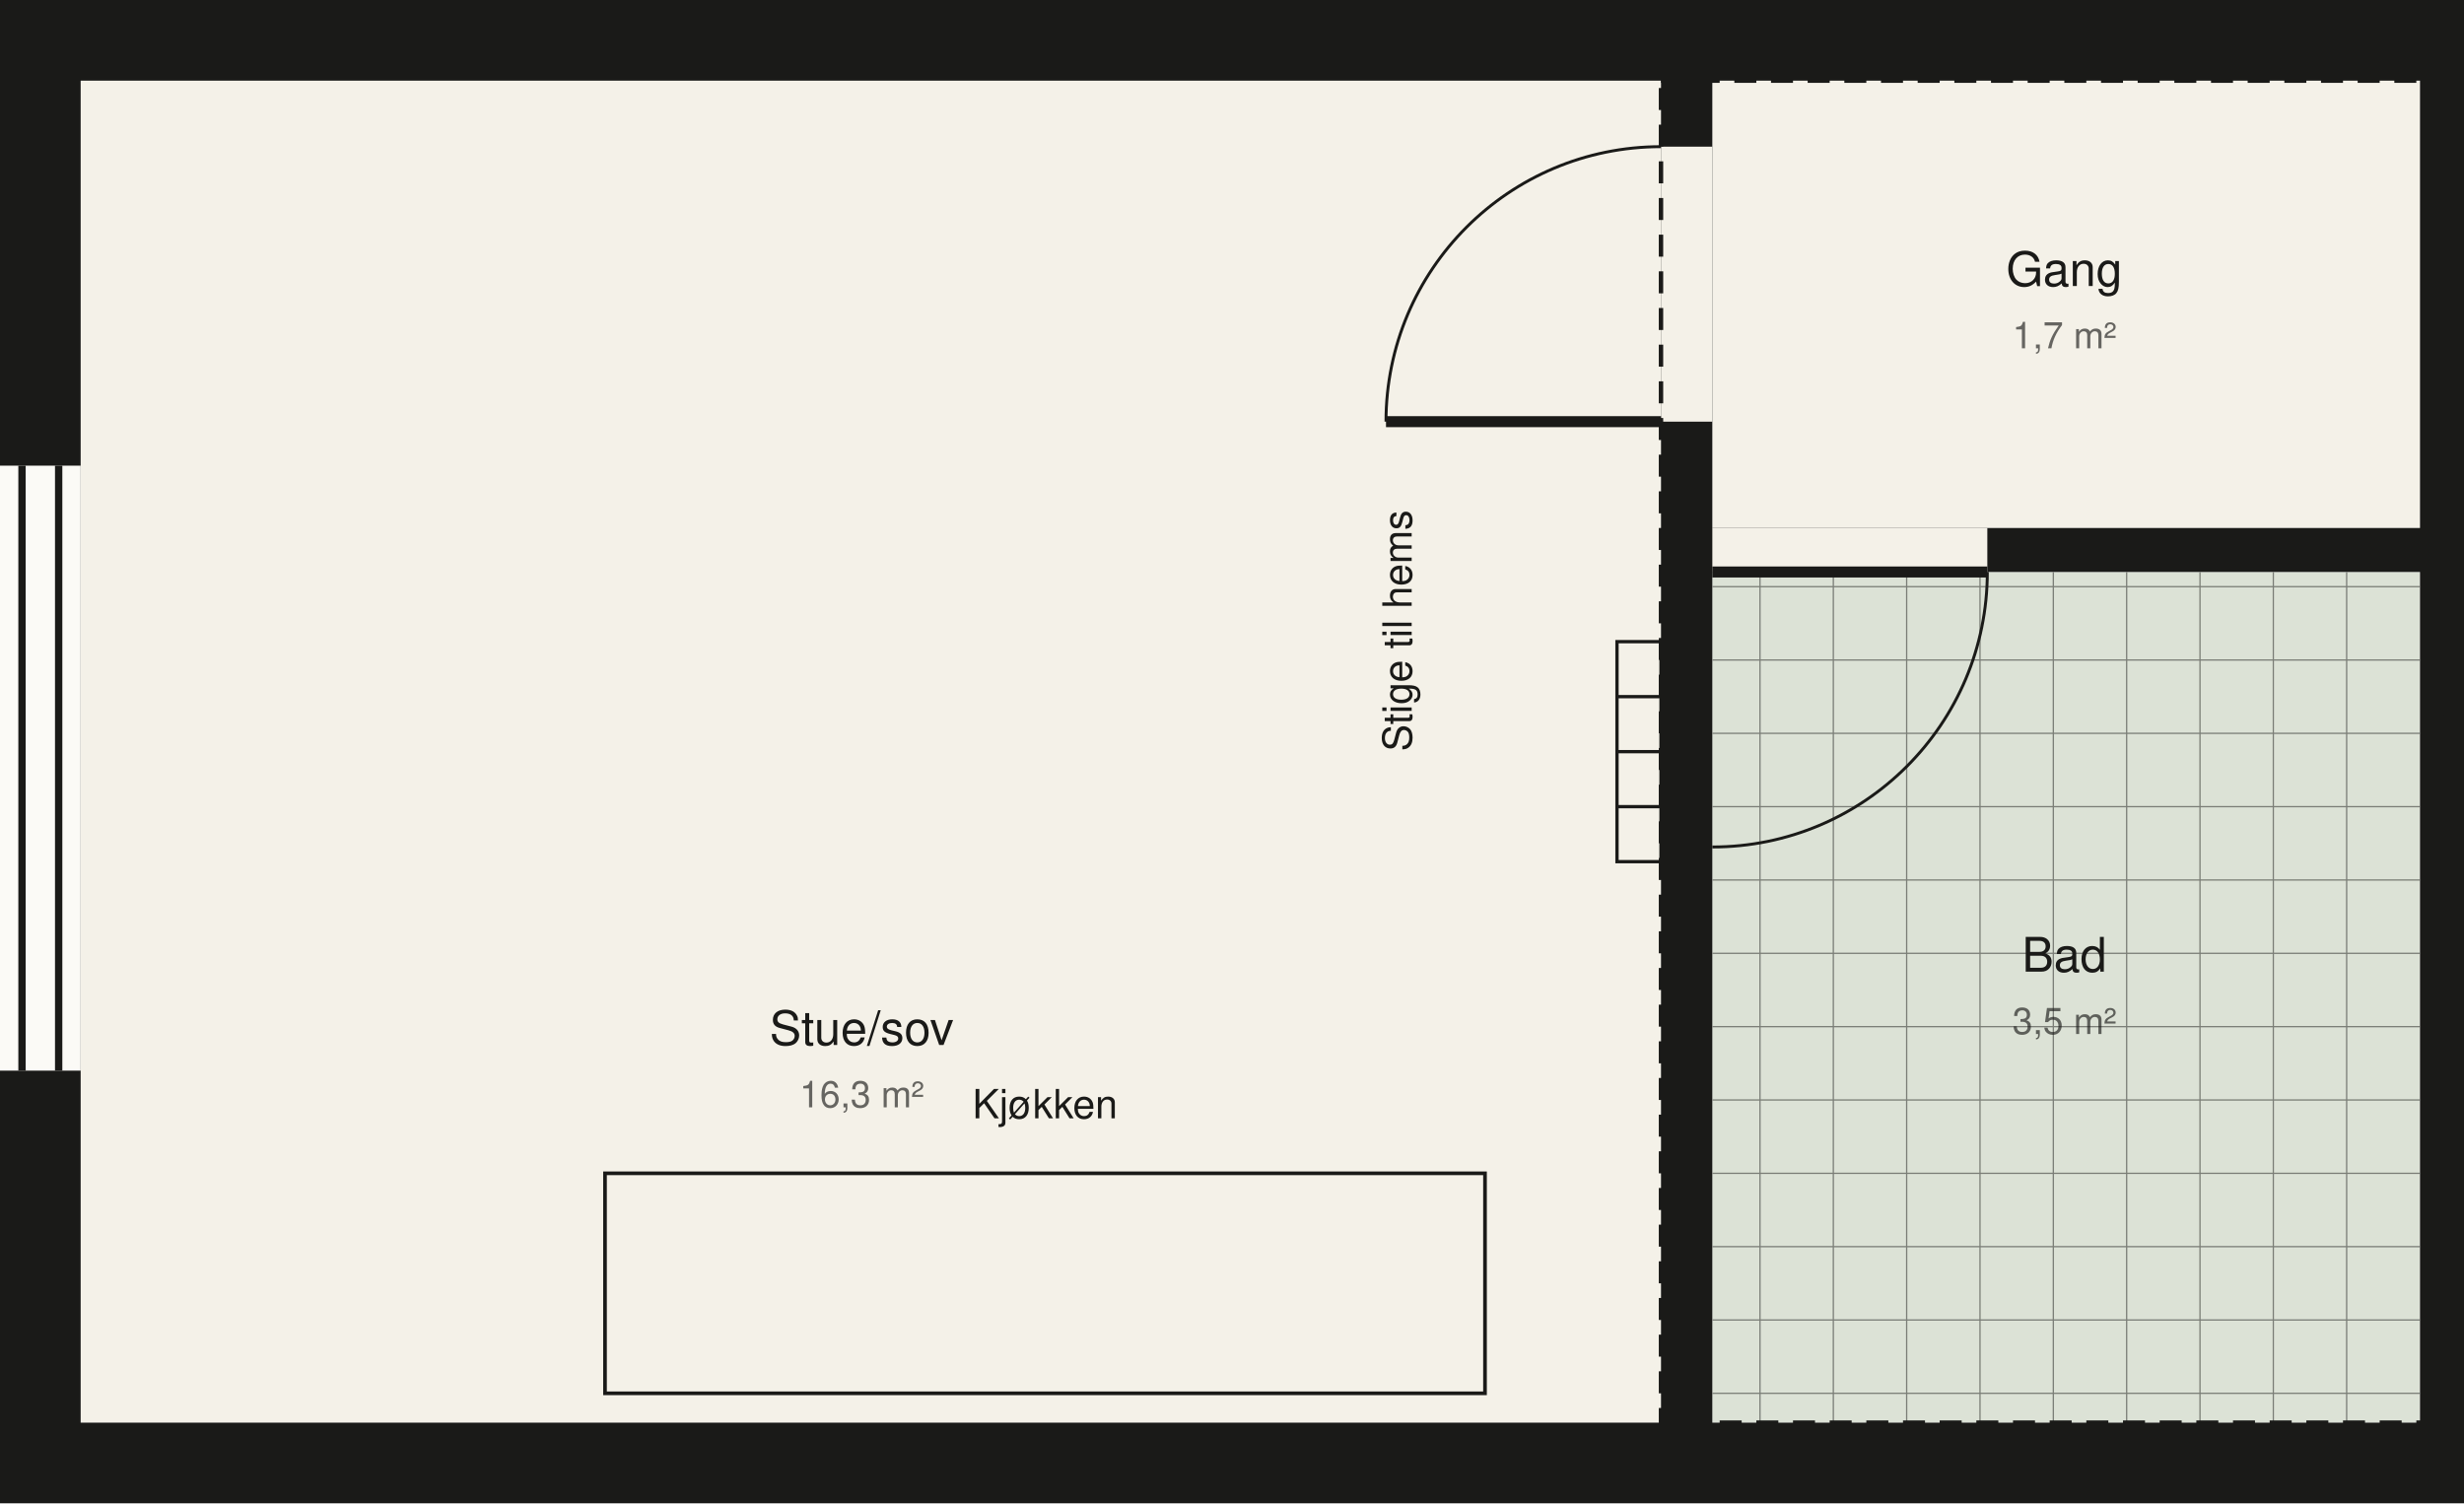
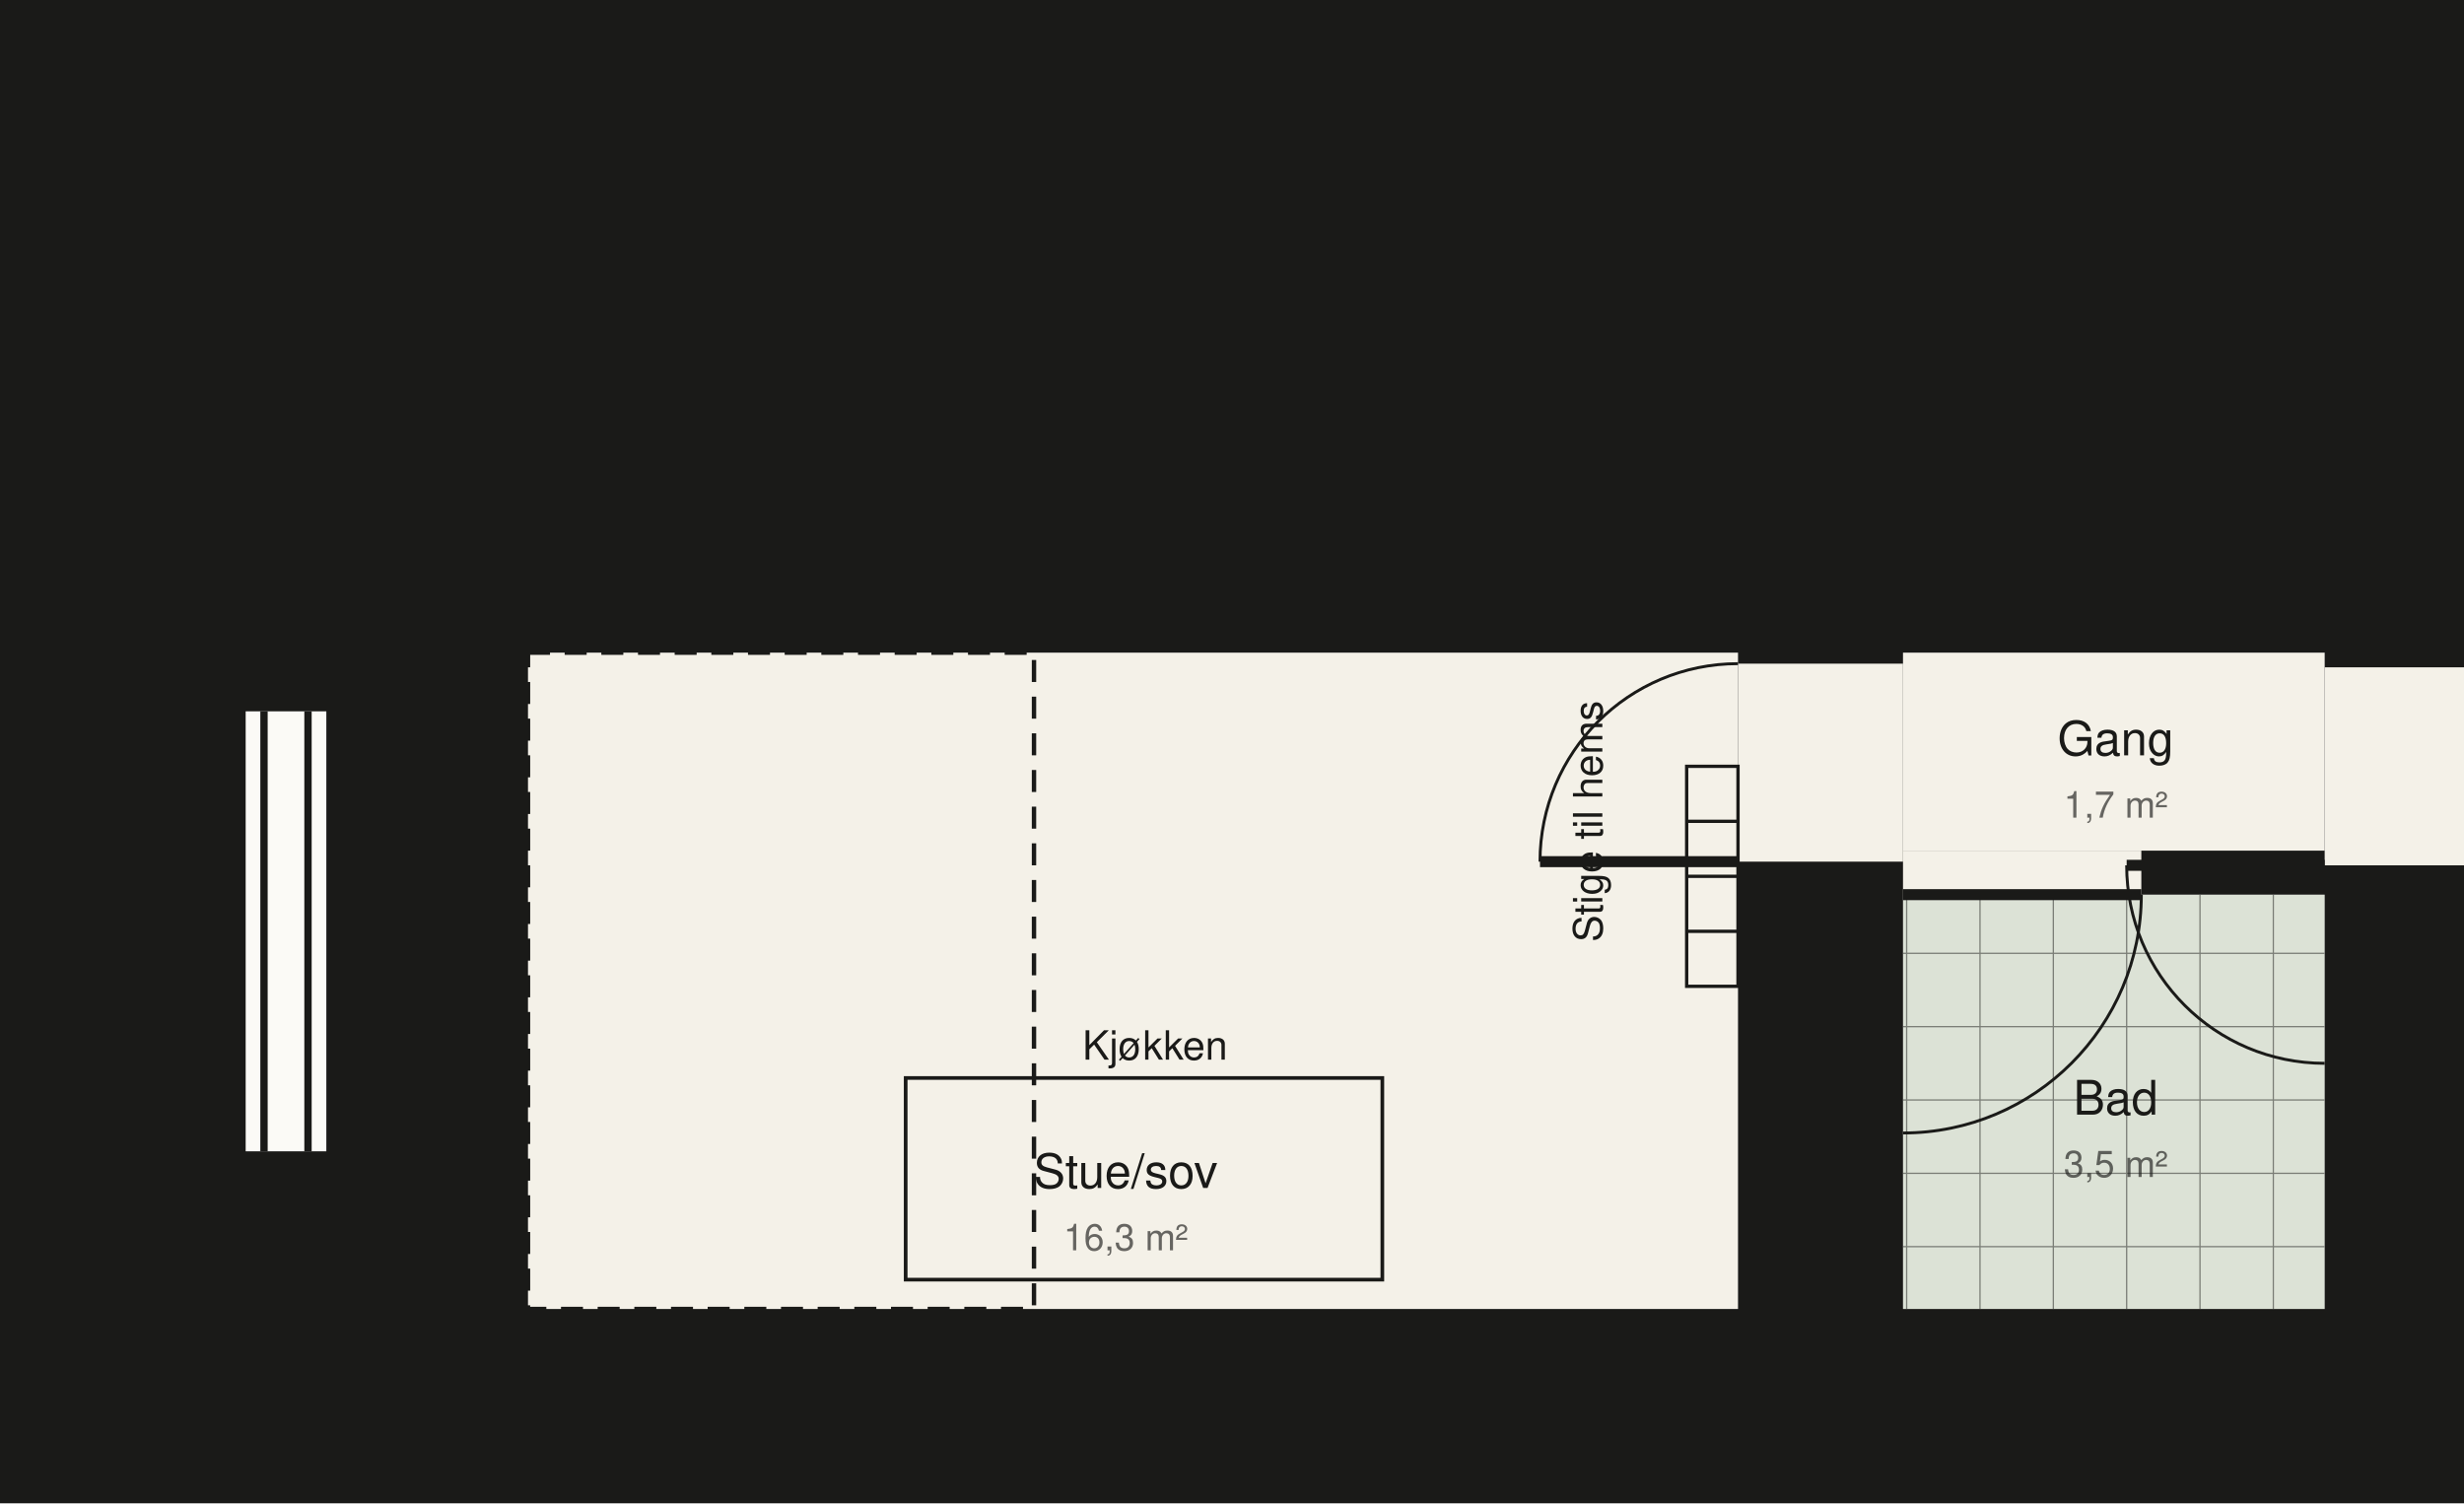
<svg xmlns="http://www.w3.org/2000/svg" viewBox="0 0 672 410">
-   <polygon points="22,22 453,22 453,388 22,388" fill="#F4F1E8" />
-   <polygon points="467,22 660,22 660,144 467,144" fill="#F4F1E8" />
-   <polygon points="467,156 660,156 660,388 467,388" fill="#DCE2D6" />
+   <polygon points="144,178 474,178 474,357 144,357" fill="#F4F1E8" />
+   <polygon points="519,178 634,178 634,232 519,232" fill="#F4F1E8" />
+   <polygon points="519,244 634,244 634,357 519,357" fill="#DCE2D6" />
  <clipPath id="bad2">
-     <polygon points="467,156 660,156 660,388 467,388" />
+     <polygon points="519,244 634,244 634,357 519,357" />
  </clipPath>
  <g clip-path="url(#bad2)" stroke="#1A1A18" stroke-width="0.35" opacity="0.5">
-     <line x1="480" y1="156" x2="480" y2="388" />
-     <line x1="500" y1="156" x2="500" y2="388" />
-     <line x1="520" y1="156" x2="520" y2="388" />
-     <line x1="540" y1="156" x2="540" y2="388" />
-     <line x1="560" y1="156" x2="560" y2="388" />
-     <line x1="580" y1="156" x2="580" y2="388" />
-     <line x1="600" y1="156" x2="600" y2="388" />
-     <line x1="620" y1="156" x2="620" y2="388" />
-     <line x1="640" y1="156" x2="640" y2="388" />
-     <line x1="467" y1="160" x2="660" y2="160" />
-     <line x1="467" y1="180" x2="660" y2="180" />
-     <line x1="467" y1="200" x2="660" y2="200" />
-     <line x1="467" y1="220" x2="660" y2="220" />
-     <line x1="467" y1="240" x2="660" y2="240" />
-     <line x1="467" y1="260" x2="660" y2="260" />
-     <line x1="467" y1="280" x2="660" y2="280" />
-     <line x1="467" y1="300" x2="660" y2="300" />
-     <line x1="467" y1="320" x2="660" y2="320" />
-     <line x1="467" y1="340" x2="660" y2="340" />
-     <line x1="467" y1="360" x2="660" y2="360" />
-     <line x1="467" y1="380" x2="660" y2="380" />
+     <line x1="520" y1="244" x2="520" y2="357" />
+     <line x1="540" y1="244" x2="540" y2="357" />
+     <line x1="560" y1="244" x2="560" y2="357" />
+     <line x1="580" y1="244" x2="580" y2="357" />
+     <line x1="600" y1="244" x2="600" y2="357" />
+     <line x1="620" y1="244" x2="620" y2="357" />
+     <line x1="519" y1="260" x2="634" y2="260" />
+     <line x1="519" y1="280" x2="634" y2="280" />
+     <line x1="519" y1="300" x2="634" y2="300" />
+     <line x1="519" y1="320" x2="634" y2="320" />
+     <line x1="519" y1="340" x2="634" y2="340" />
  </g>
-   <path d="M 0 0 L 672 0 L 672 410 L 0 410 Z M 22 22 L 453 22 L 453 388 L 22 388 Z M 467 22 L 660 22 L 660 144 L 467 144 Z M 467 156 L 660 156 L 660 388 L 467 388 Z" fill="#1A1A18" fill-rule="evenodd" />
-   <rect x="453" y="40" width="14" height="75" fill="#F4F1E8" />
-   <line x1="453" y1="115" x2="378" y2="115" stroke="#1A1A18" stroke-width="3" />
-   <path d="M 378 115 A 75 75 0 0 1 453 40" fill="none" stroke="#1A1A18" stroke-width="0.8" />
-   <rect x="467" y="144" width="75" height="12" fill="#F4F1E8" />
-   <line x1="467" y1="156" x2="542" y2="156" stroke="#1A1A18" stroke-width="3" />
-   <path d="M 542 156 A 75 75 0 0 1 467 231" fill="none" stroke="#1A1A18" stroke-width="0.8" />
-   <rect x="0" y="127" width="22" height="165" fill="#FBFAF6" />
-   <line x1="6" y1="127" x2="6" y2="292" stroke="#1A1A18" stroke-width="2" />
-   <line x1="16" y1="127" x2="16" y2="292" stroke="#1A1A18" stroke-width="2" />
-   <use href="#sofa" transform="translate(35 150)" />
-   <use href="#seng140" transform="translate(225 25)" />
-   <use href="#lenestol" transform="translate(140 35)" />
-   <use href="#sofabord60" transform="translate(100 250)" />
-   <use href="#lenestol" transform="translate(305 232)" />
-   <use href="#lenestol" transform="translate(380 240)" />
-   <use href="#komfyr" transform="translate(175 320)" />
-   <use href="#kvask" transform="translate(305 320)" />
-   <use href="#dusj" transform="translate(478 295)" />
-   <use href="#servant" transform="translate(478 205)" />
-   <use href="#wc" transform="translate(560 210)" />
-   <rect x="165" y="320" width="240" height="60" fill="none" stroke="#1A1A18" stroke-width="1" />
-   <rect x="441" y="175" width="12" height="60" fill="none" stroke="#1A1A18" stroke-width="0.9" />
-   <line x1="441" y1="190" x2="453" y2="190" stroke="#1A1A18" stroke-width="0.9" />
-   <line x1="441" y1="205" x2="453" y2="205" stroke="#1A1A18" stroke-width="0.9" />
-   <line x1="441" y1="220" x2="453" y2="220" stroke="#1A1A18" stroke-width="0.9" />
-   <polygon points="453,22 666,22 666,388 453,388" fill="none" stroke="#1A1A18" stroke-width="1.2" stroke-dasharray="6 4" />
-   <text x="385" y="172" font-family="Helvetica" font-size="11" fill="#1A1A18" text-anchor="middle" transform="rotate(-90 385 172)">Stige til hems</text>
-   <text x="285" y="305" font-family="Helvetica" font-size="11" fill="#1A1A18" text-anchor="middle">Kjøkken</text>
+   <path d="M 0 0 L 672 0 L 672 410 L 0 410 Z M 144 178 L 474 178 L 474 357 L 144 357 Z M 519 178 L 634 178 L 634 232 L 519 232 Z M 519 244 L 634 244 L 634 357 L 519 357 Z" fill="#1A1A18" fill-rule="evenodd" />
+   <rect x="474" y="181" width="45" height="54" fill="#F4F1E8" />
+   <line x1="474" y1="235" x2="420" y2="235" stroke="#1A1A18" stroke-width="3" />
+   <path d="M 420 235 A 54 54 0 0 1 474 181" fill="none" stroke="#1A1A18" stroke-width="0.8" />
+   <rect x="519" y="232" width="65" height="12" fill="#F4F1E8" />
+   <line x1="519" y1="244" x2="584" y2="244" stroke="#1A1A18" stroke-width="3" />
+   <path d="M 584 244 A 65 65 0 0 1 519 309" fill="none" stroke="#1A1A18" stroke-width="0.8" />
+   <rect x="634" y="182" width="105" height="54" fill="#F4F1E8" />
+   <line x1="634" y1="236" x2="580" y2="236" stroke="#1A1A18" stroke-width="3" />
+   <path d="M 580 236 A 54 54 0 0 0 634 290" fill="none" stroke="#1A1A18" stroke-width="0.8" />
+   <rect x="67" y="194" width="22" height="120" fill="#FBFAF6" />
+   <line x1="72" y1="194" x2="72" y2="314" stroke="#1A1A18" stroke-width="2" />
+   <line x1="84" y1="194" x2="84" y2="314" stroke="#1A1A18" stroke-width="2" />
+   <use href="#sofa" transform="translate(152 254)" />
+   <use href="#seng140" transform="translate(144 178)" />
+   <use href="#lenestol" transform="translate(147 182)" />
+   <use href="#sofabord60" transform="translate(167 294)" />
+   <use href="#lenestol" transform="translate(337 274)" />
+   <use href="#komfyr" transform="translate(247 294)" />
+   <use href="#kvask" transform="translate(312 294)" />
+   <use href="#dusj" transform="translate(520 267)" />
+   <use href="#servant" transform="translate(520 245)" />
+   <use href="#wc" transform="translate(579 246)" />
+   <rect x="247" y="294" width="130" height="55" fill="none" stroke="#1A1A18" stroke-width="1" />
+   <rect x="460" y="209" width="14" height="60" fill="none" stroke="#1A1A18" stroke-width="0.9" />
+   <line x1="460" y1="224" x2="474" y2="224" stroke="#1A1A18" stroke-width="0.9" />
+   <line x1="460" y1="239" x2="474" y2="239" stroke="#1A1A18" stroke-width="0.9" />
+   <line x1="460" y1="254" x2="474" y2="254" stroke="#1A1A18" stroke-width="0.9" />
+   <polygon points="144,178 282,178 282,357 144,357" fill="none" stroke="#1A1A18" stroke-width="1.2" stroke-dasharray="6 4" />
+   <text x="437" y="224" font-family="Helvetica" font-size="11" fill="#1A1A18" text-anchor="middle" transform="rotate(-90 437 224)">Stige til hems</text>
+   <text x="315" y="289" font-family="Helvetica" font-size="11" fill="#1A1A18" text-anchor="middle">Kjøkken</text>
  <g font-family="Helvetica" fill="#1A1A18" text-anchor="middle">
-     <text x="235" y="285" font-size="13">Stue/sov</text>
-     <text x="235" y="302" font-size="10" opacity="0.65">16,3 m²</text>
+     <text x="307" y="324" font-size="13">Stue/sov</text>
+     <text x="307" y="341" font-size="10" opacity="0.65">16,3 m²</text>
  </g>
  <g font-family="Helvetica" fill="#1A1A18" text-anchor="middle">
-     <text x="563" y="78" font-size="13">Gang</text>
-     <text x="563" y="95" font-size="10" opacity="0.65">1,7 m²</text>
+     <text x="577" y="206" font-size="13">Gang</text>
+     <text x="577" y="223" font-size="10" opacity="0.65">1,7 m²</text>
  </g>
  <g font-family="Helvetica" fill="#1A1A18" text-anchor="middle">
-     <text x="563" y="265" font-size="13">Bad</text>
-     <text x="563" y="282" font-size="10" opacity="0.65">3,5 m²</text>
+     <text x="577" y="304" font-size="13">Bad</text>
+     <text x="577" y="321" font-size="10" opacity="0.65">3,5 m²</text>
  </g>
</svg>
